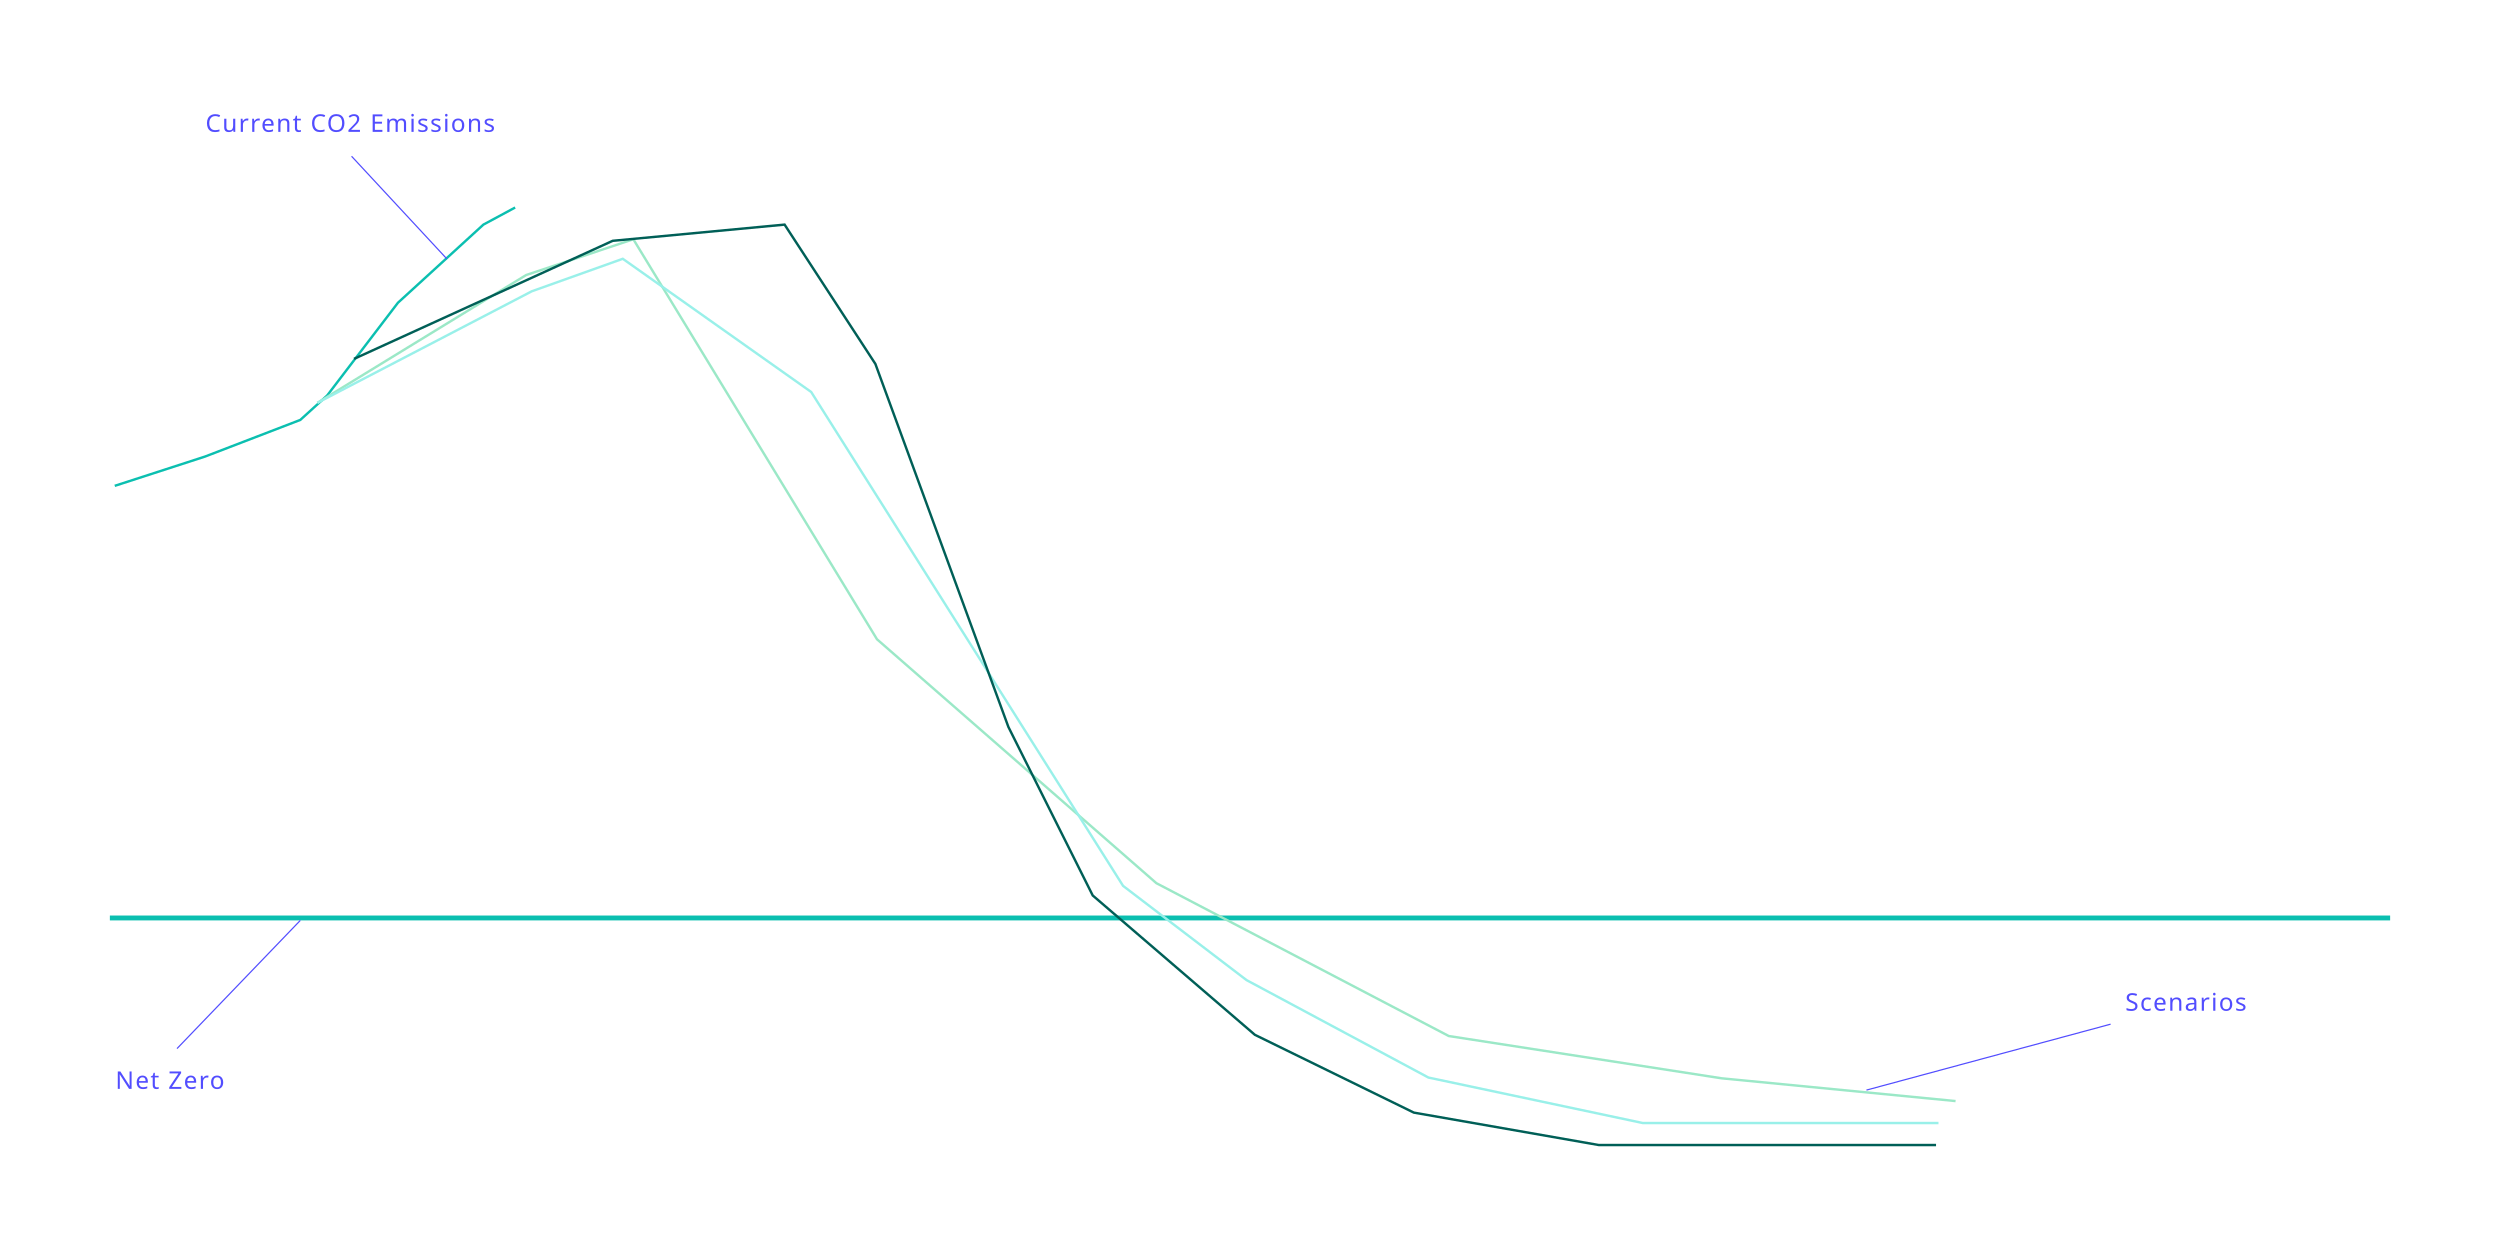
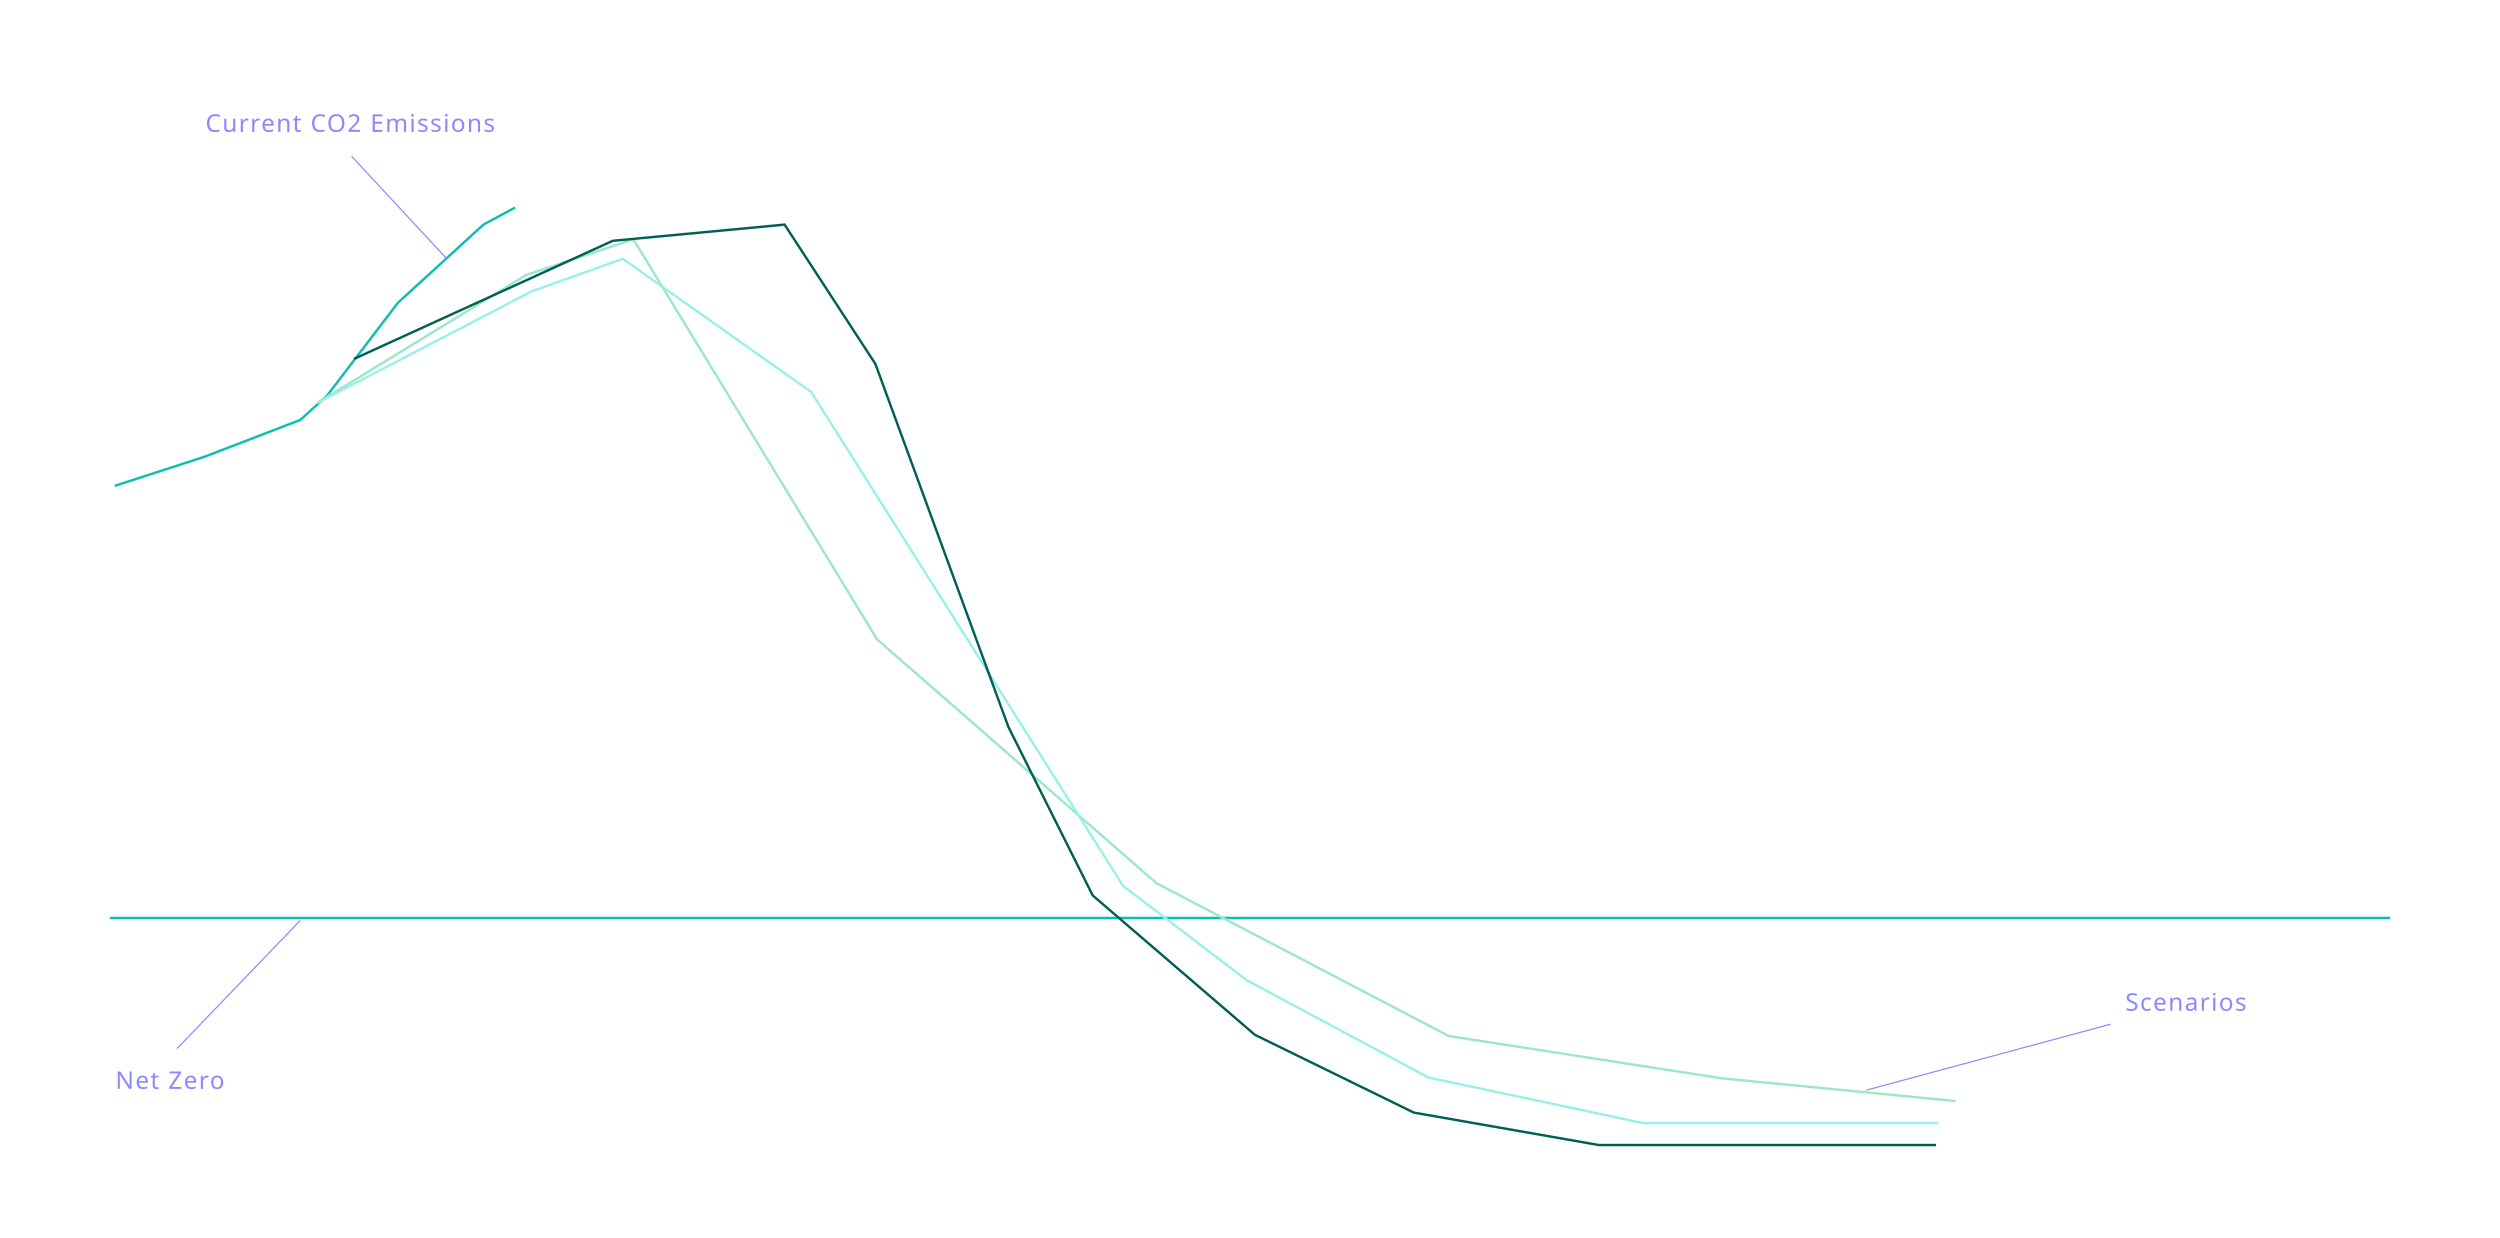
<svg xmlns="http://www.w3.org/2000/svg" width="1024px" height="507px" viewBox="0 0 1024 507" version="1.1">
  <g id="stocktake-1" stroke="none" stroke-width="1" fill="none" fill-rule="evenodd">
-     <line x1="45" y1="376" x2="979" y2="376" id="base" stroke="#0BBFB0" stroke-width="2" />
+     <line x1="45" y1="376" x2="979" y2="376" id="base" stroke="#0BBFB0" stroke-width="1" />
    <polyline id="emissions" stroke="#0BBFB0" stroke-width="1" points="47 199 84 187 123 172 134 162 163 124 198 92 211 85" />
    <polyline id="scenario1" stroke="#9BE8C7" stroke-width="1" points="130 165 215.502 112.653 259.414 98 359.215 261.845 473.653 361.751 593.414 424.358 705.191 441.675 801 451" />
    <polyline id="scenario2" stroke="#99F0E9" stroke-width="1" points="130 165 217.831 119.308 255.089 106 332.266 160.564 460.008 362.85 510.573 401.444 585.089 441.368 672.911 460 794 460" />
    <polyline id="scenario3" stroke="#005F57" stroke-width="1" points="145 147 250.955 98.637 321.368 92 358.567 149.081 413.037 297.757 447.579 366.785 514.006 423.866 579.105 455.725 654.832 469 754.472 469 793 469" />
-     <line x1="864.5" y1="419.5" x2="764.5" y2="446.5" id="line1" stroke="#524DFF" stroke-width="0.5" />
-     <line x1="144" y1="64" x2="183" y2="106" id="line2" stroke="#524DFF" stroke-width="0.5" />
-     <line x1="123" y1="377" x2="72.5" y2="429.5" id="line3" stroke="#524DFF" stroke-width="0.5" />
-     <text id="Scenarios" font-family="IBMPlexMono, IBM Plex Mono" font-size="10" font-weight="normal" letter-spacing="0.556" fill="#524DFF">
+     <line x1="864.5" y1="419.5" x2="764.5" y2="446.5" id="line1" stroke="#8d88ff" stroke-width="0.5" />
+     <line x1="144" y1="64" x2="183" y2="106" id="line2" stroke="#8d88ff" stroke-width="0.5" />
+     <line x1="123" y1="377" x2="72.5" y2="429.5" id="line3" stroke="#8d88ff" stroke-width="0.5" />
+     <text id="Scenarios" font-family="IBMPlexMono, IBM Plex Mono" font-size="10" font-weight="normal" letter-spacing="0.556" fill="#8d88ff">
      <tspan x="870.499" y="414">Scenarios</tspan>
    </text>
-     <text id="Current-CO2-Emission" font-family="IBMPlexMono, IBM Plex Mono" font-size="10" font-weight="normal" letter-spacing="0.556" fill="#524DFF">
+     <text id="Current-CO2-Emission" font-family="IBMPlexMono, IBM Plex Mono" font-size="10" font-weight="normal" letter-spacing="0.556" fill="#8d88ff">
      <tspan x="84.164" y="54">Current CO2 Emissions</tspan>
    </text>
-     <text id="Net-Zero" font-family="IBMPlexMono, IBM Plex Mono" font-size="10" font-weight="normal" letter-spacing="0.556" fill="#524DFF">
+     <text id="Net-Zero" font-family="IBMPlexMono, IBM Plex Mono" font-size="10" font-weight="normal" letter-spacing="0.556" fill="#8d88ff">
      <tspan x="47.277" y="446">Net Zero</tspan>
    </text>
  </g>
</svg>
